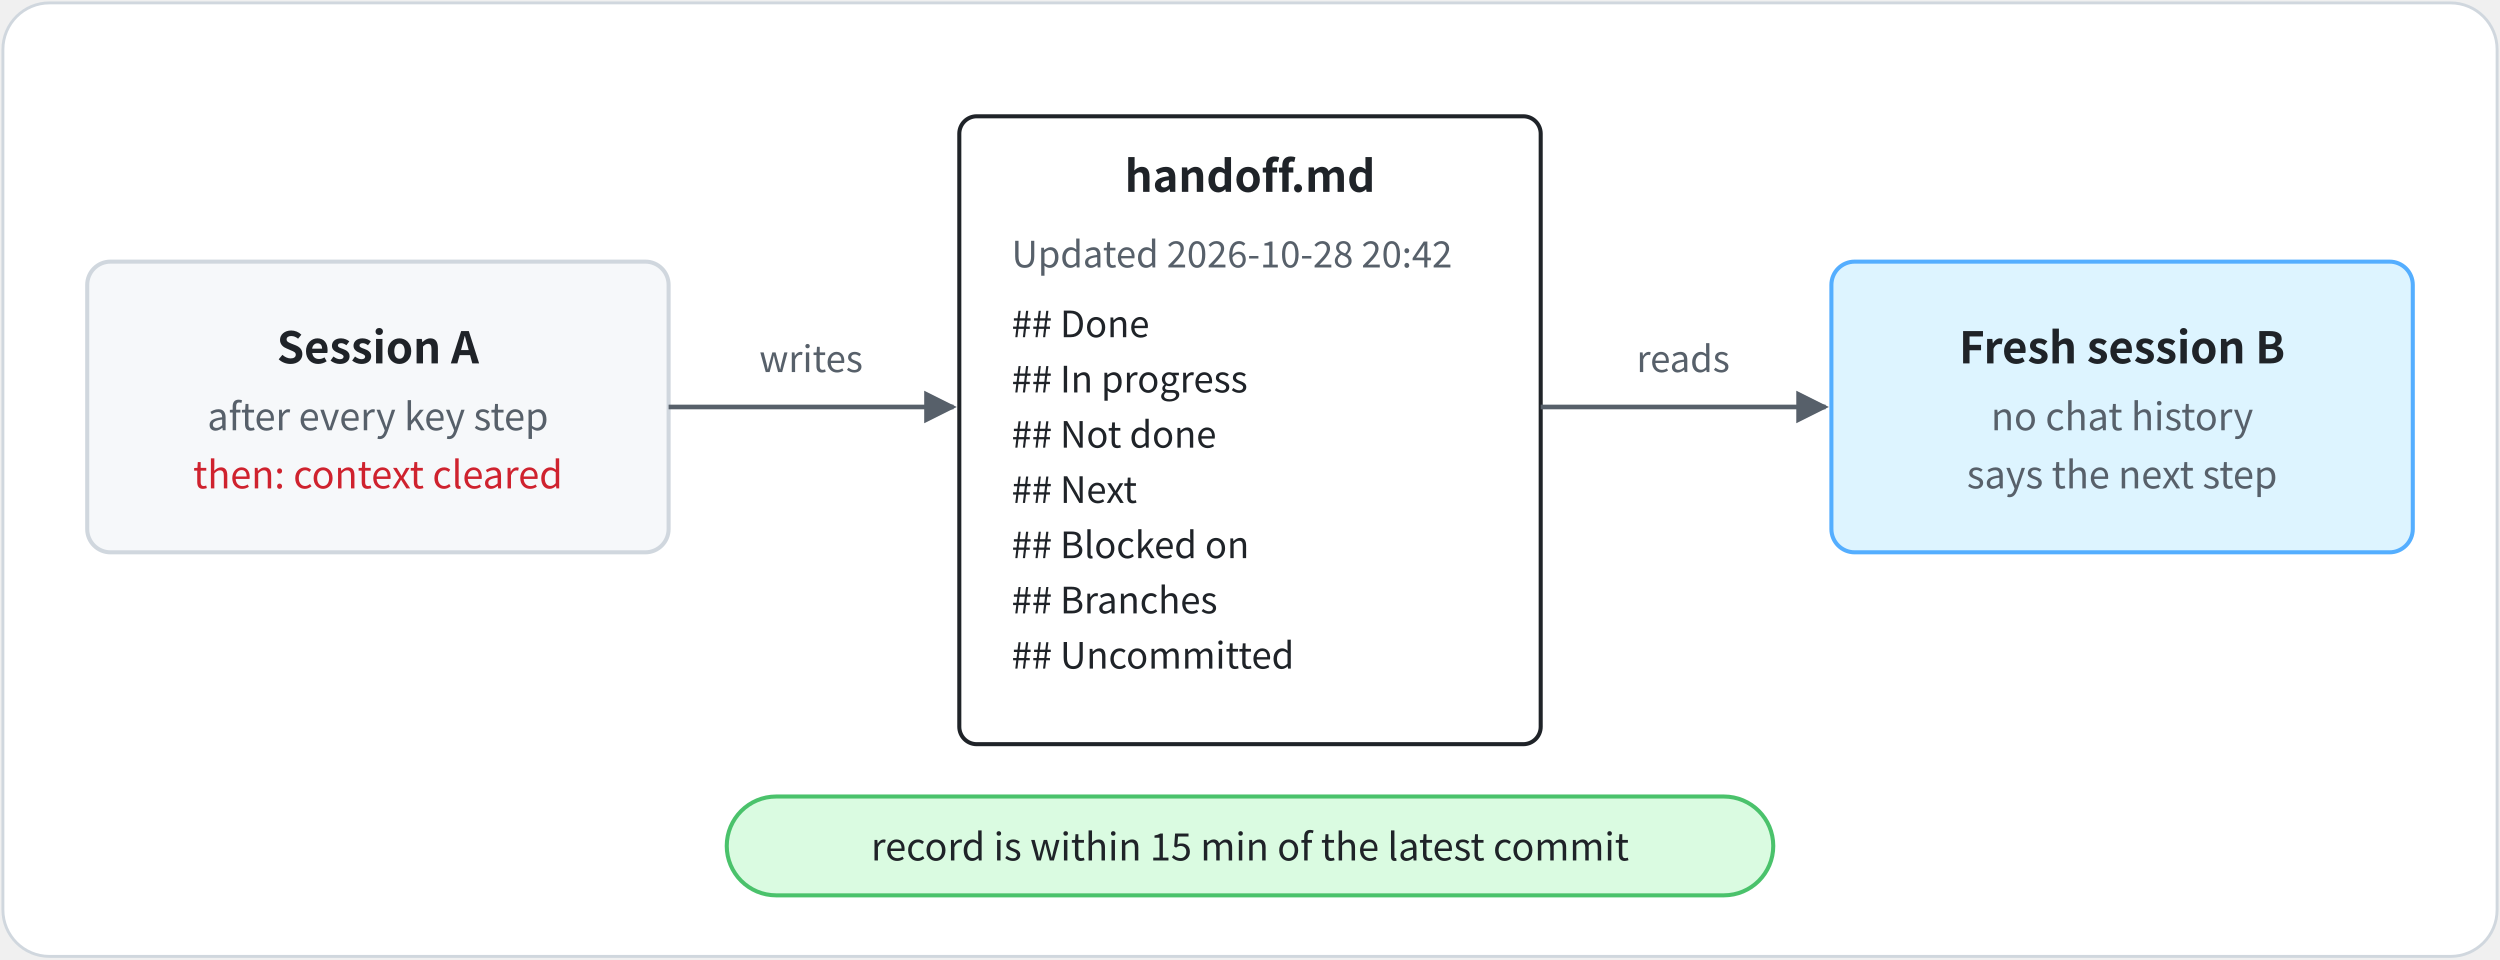
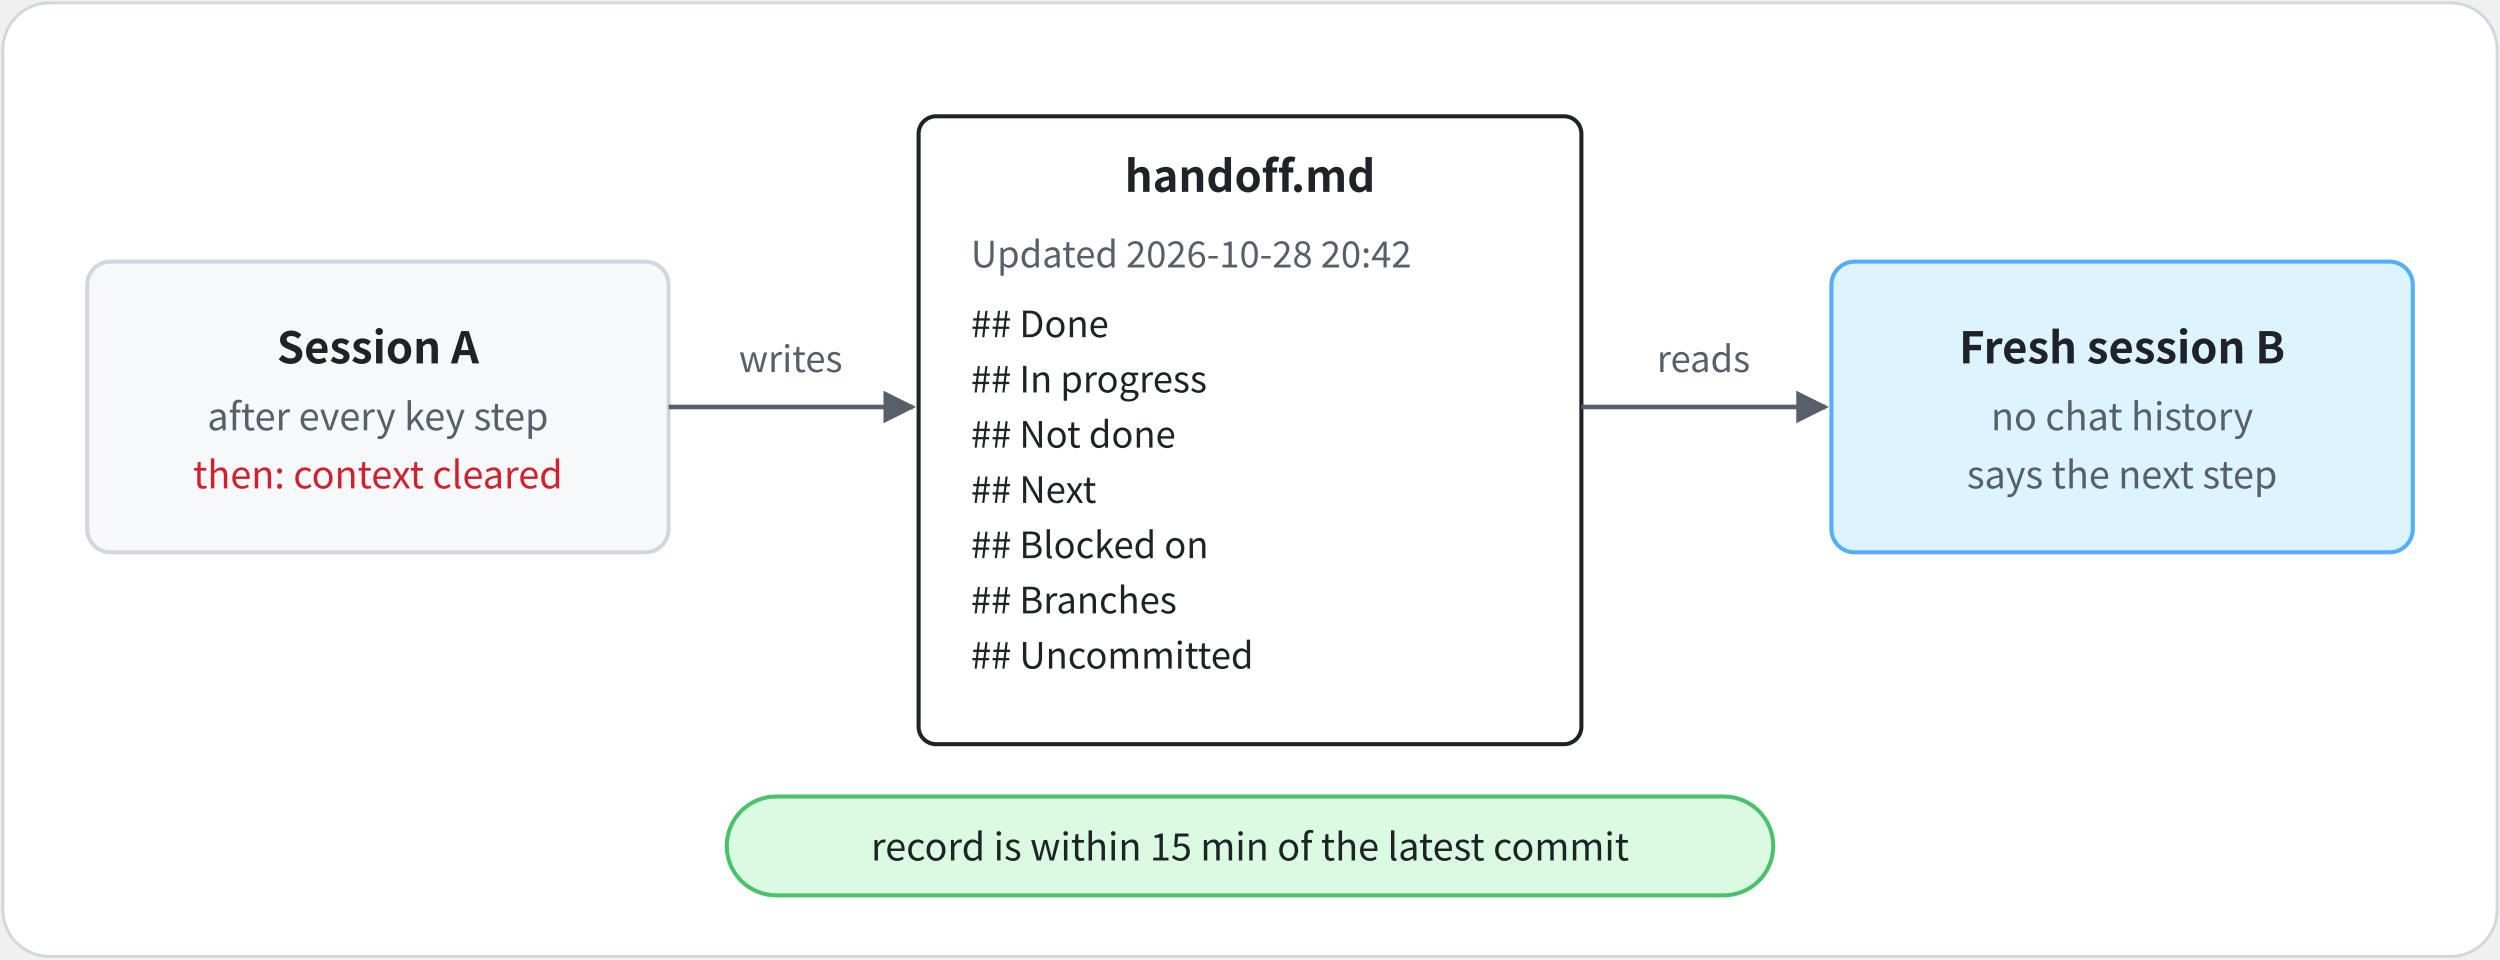
<svg xmlns="http://www.w3.org/2000/svg" viewBox="0 0 860 330" width="860" height="330" role="img" aria-label="Session A writes the handoff file after every key step; its context then gets cleared. A fresh session B reads only the repo and says the next step. The record must be no older than the latest commit minus 15 minutes.">
  <defs>
    <marker id="a" viewBox="0 0 10 10" refX="9" refY="5" markerWidth="7" markerHeight="7" orient="auto-start-reverse">
      <path d="M0,0 L10,5 L0,10 z" fill="#57606a" />
    </marker>
    <marker id="r" viewBox="0 0 10 10" refX="9" refY="5" markerWidth="7" markerHeight="7" orient="auto-start-reverse">
      <path d="M0,0 L10,5 L0,10 z" fill="#ff8182" />
    </marker>
    <pattern id="hatch" width="6" height="6" patternUnits="userSpaceOnUse" patternTransform="rotate(45)">
      <rect width="6" height="6" fill="#f6f8fa" />
      <line x1="0" y1="0" x2="0" y2="6" stroke="#d0d7de" stroke-width="3" />
    </pattern>
    <style>text{font-family:-apple-system, BlinkMacSystemFont, 'Segoe UI', 'PingFang SC', 'Noto Sans CJK SC', 'Microsoft YaHei', Helvetica, Arial, sans-serif;fill:#1f2328} .s{font-size:13px;fill:#57606a} .b{font-size:15px;font-weight:600} .t{font-size:14px} .l{font-size:12.5px;fill:#57606a} .h{stroke:#ffffff;stroke-width:5px;stroke-linejoin:round;paint-order:stroke} .e{stroke:#57606a;stroke-width:1.6;fill:none} .d{stroke:#8c959f;stroke-width:1.4;fill:none;stroke-dasharray:5 4} .x{stroke:#ff8182;stroke-width:1.6;fill:none;stroke-dasharray:5 4}</style>
  </defs>
  <rect x="1" y="1" width="858" height="328" rx="16" fill="#ffffff" stroke="#d0d7de" />
  <rect x="30" y="90" width="200" height="100" rx="8" fill="#f6f8fa" stroke="#d0d7de" stroke-width="1.4" />
  <text class="b" x="130" y="125" text-anchor="middle">Session A</text>
  <text class="s" x="130" y="148" text-anchor="middle">after every key step</text>
  <text class="s" x="130" y="168" text-anchor="middle" style="fill:#cf222e">then: context cleared</text>
-   <rect x="330" y="40" width="200" height="216" rx="6" fill="#ffffff" stroke="#1f2328" stroke-width="1.4" />
+   <rect x="316" y="40" width="228" height="216" rx="6" fill="#ffffff" stroke="#1f2328" stroke-width="1.4" />
  <text class="b" x="430" y="66" text-anchor="middle">handoff.md</text>
-   <text class="l" x="348" y="92" text-anchor="start">Updated 2026-10-28 20:42</text>
-   <text class="t" x="348" y="116" text-anchor="start" style="font-size:12.5px">## Done</text>
-   <text class="t" x="348" y="135" text-anchor="start" style="font-size:12.5px">## In progress</text>
-   <text class="t" x="348" y="154" text-anchor="start" style="font-size:12.5px">## Not done</text>
-   <text class="t" x="348" y="173" text-anchor="start" style="font-size:12.5px">## Next</text>
-   <text class="t" x="348" y="192" text-anchor="start" style="font-size:12.5px">## Blocked on</text>
-   <text class="t" x="348" y="211" text-anchor="start" style="font-size:12.5px">## Branches</text>
-   <text class="t" x="348" y="230" text-anchor="start" style="font-size:12.5px">## Uncommitted</text>
+   <text class="l" x="334" y="92" text-anchor="start">Updated 2026-10-28 20:42</text>
+   <text class="t" x="334" y="116" text-anchor="start" style="font-size:12.5px">## Done</text>
+   <text class="t" x="334" y="135" text-anchor="start" style="font-size:12.5px">## In progress</text>
+   <text class="t" x="334" y="154" text-anchor="start" style="font-size:12.5px">## Not done</text>
+   <text class="t" x="334" y="173" text-anchor="start" style="font-size:12.5px">## Next</text>
+   <text class="t" x="334" y="192" text-anchor="start" style="font-size:12.5px">## Blocked on</text>
+   <text class="t" x="334" y="211" text-anchor="start" style="font-size:12.5px">## Branches</text>
+   <text class="t" x="334" y="230" text-anchor="start" style="font-size:12.5px">## Uncommitted</text>
  <rect x="630" y="90" width="200" height="100" rx="8" fill="#ddf4ff" stroke="#54aeff" stroke-width="1.4" />
  <text class="b" x="730" y="125" text-anchor="middle">Fresh session B</text>
  <text class="s" x="730" y="148" text-anchor="middle">no chat history</text>
  <text class="s" x="730" y="168" text-anchor="middle">says the next step</text>
-   <path class="e" d="M230,140 L328,140" marker-end="url(#a)" />
-   <text class="l" x="279" y="128" text-anchor="middle">writes</text>
-   <path class="e" d="M530,140 L628,140" marker-end="url(#a)" />
-   <text class="l" x="579" y="128" text-anchor="middle">reads</text>
+   <path class="e" d="M230,140 L314,140" marker-end="url(#a)" />
+   <text class="l" x="272" y="128" text-anchor="middle">writes</text>
+   <path class="e" d="M544,140 L628,140" marker-end="url(#a)" />
+   <text class="l" x="586" y="128" text-anchor="middle">reads</text>
  <rect x="250" y="274" width="360" height="34" rx="17" fill="#dafbe1" stroke="#4ac26b" stroke-width="1.4" />
  <text class="t" x="430" y="296" text-anchor="middle" style="font-size:13px">record is within 15 min of the latest commit</text>
</svg>
